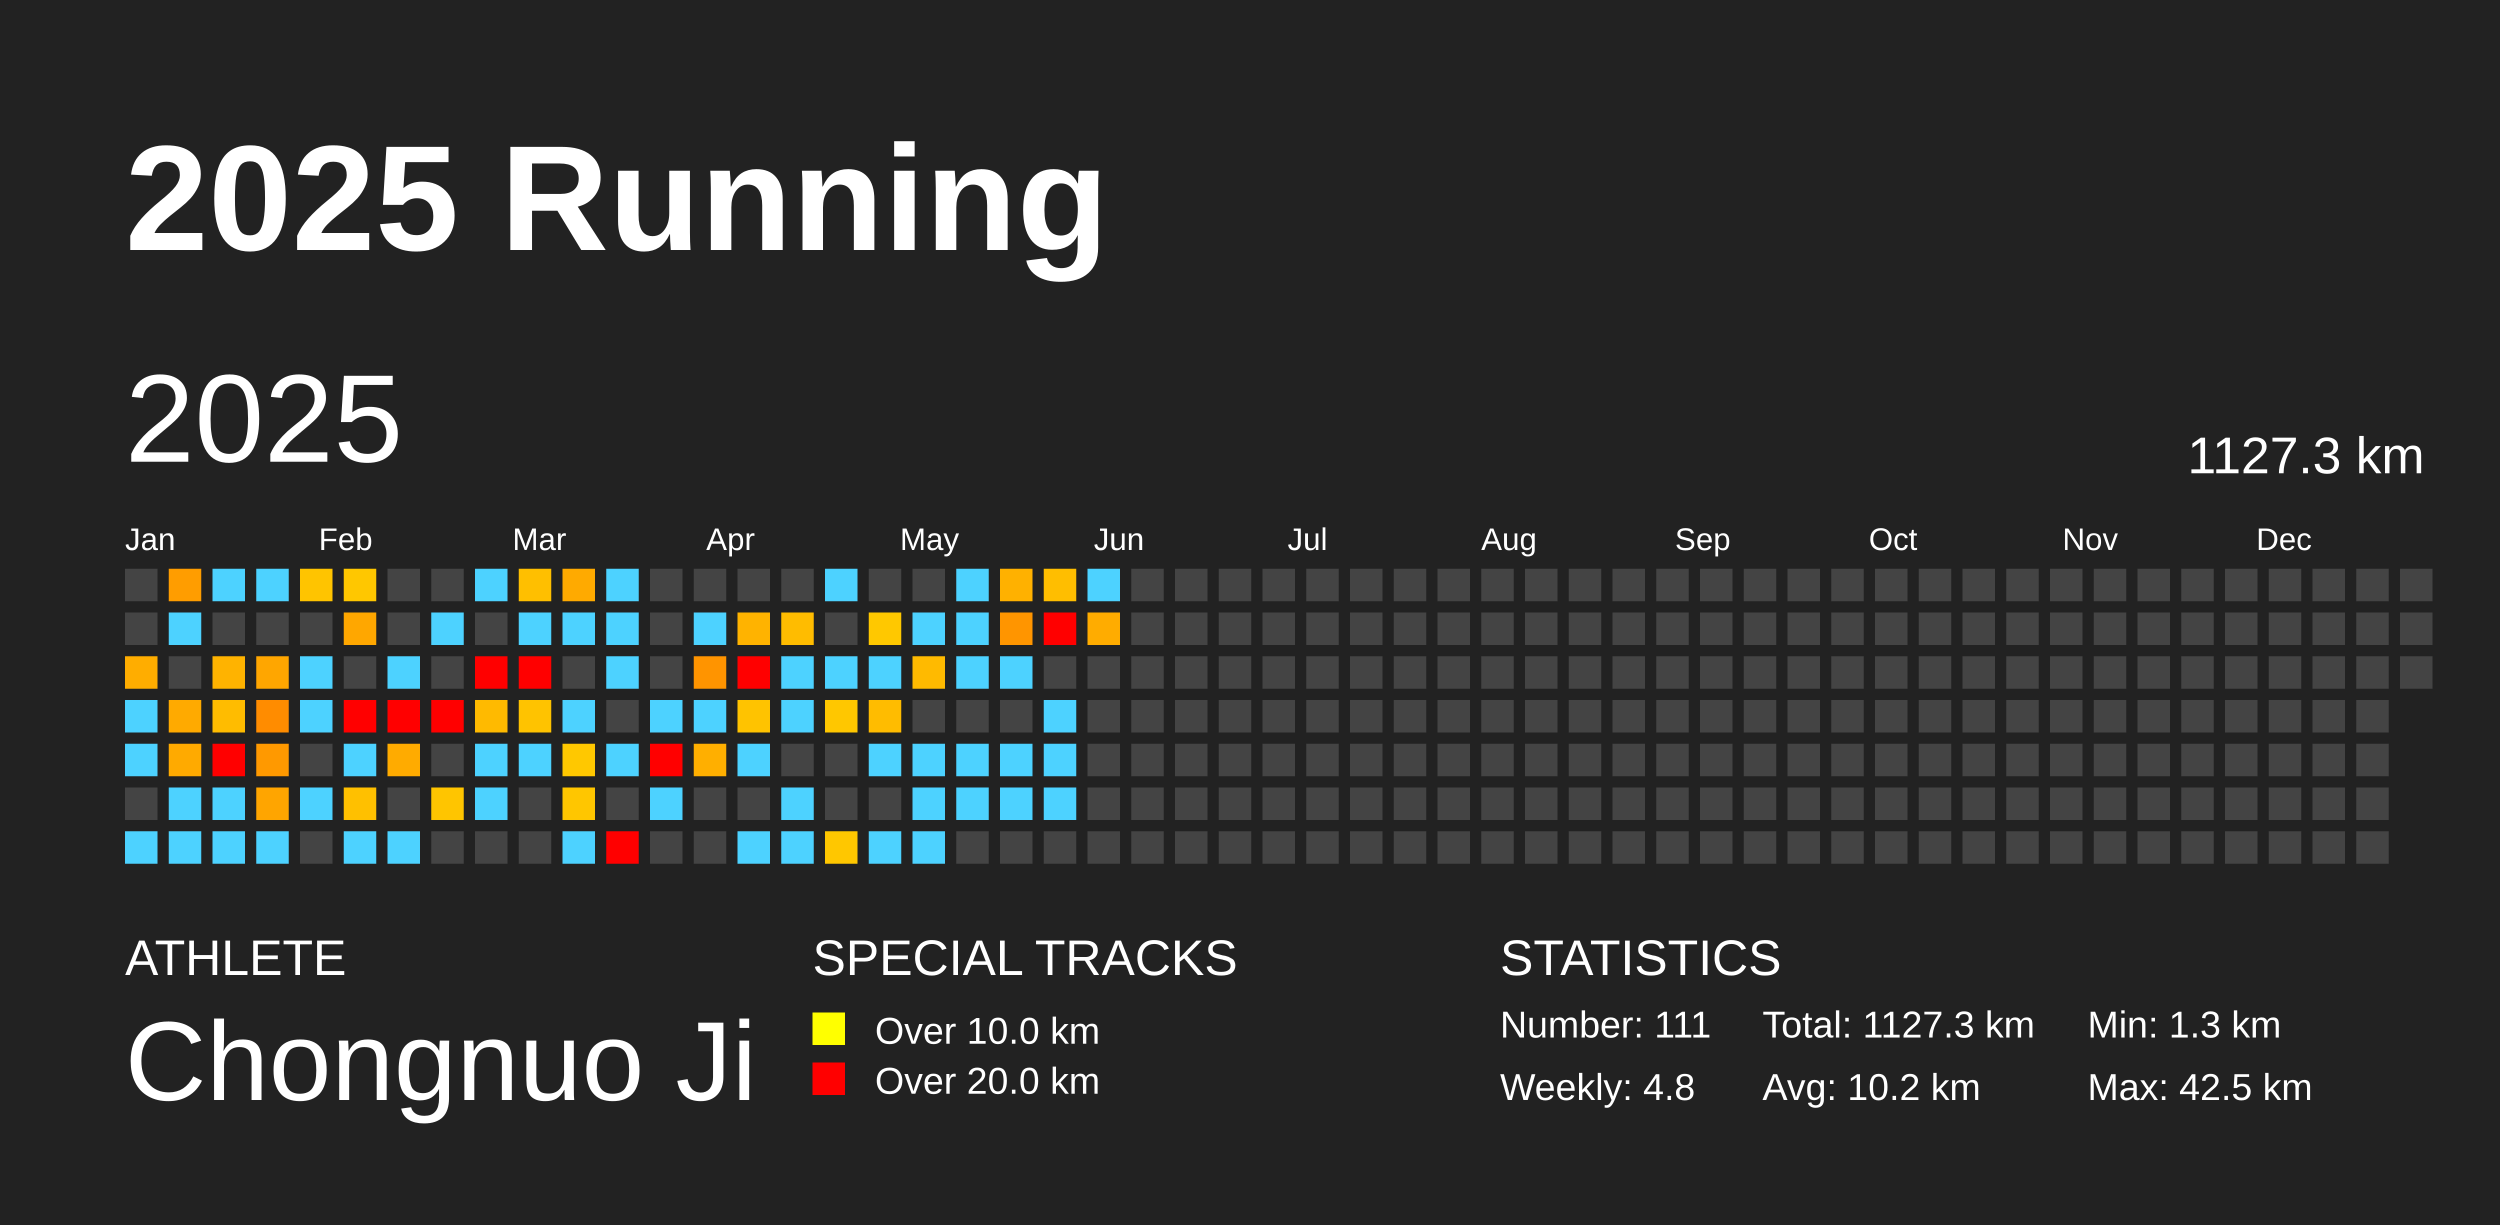
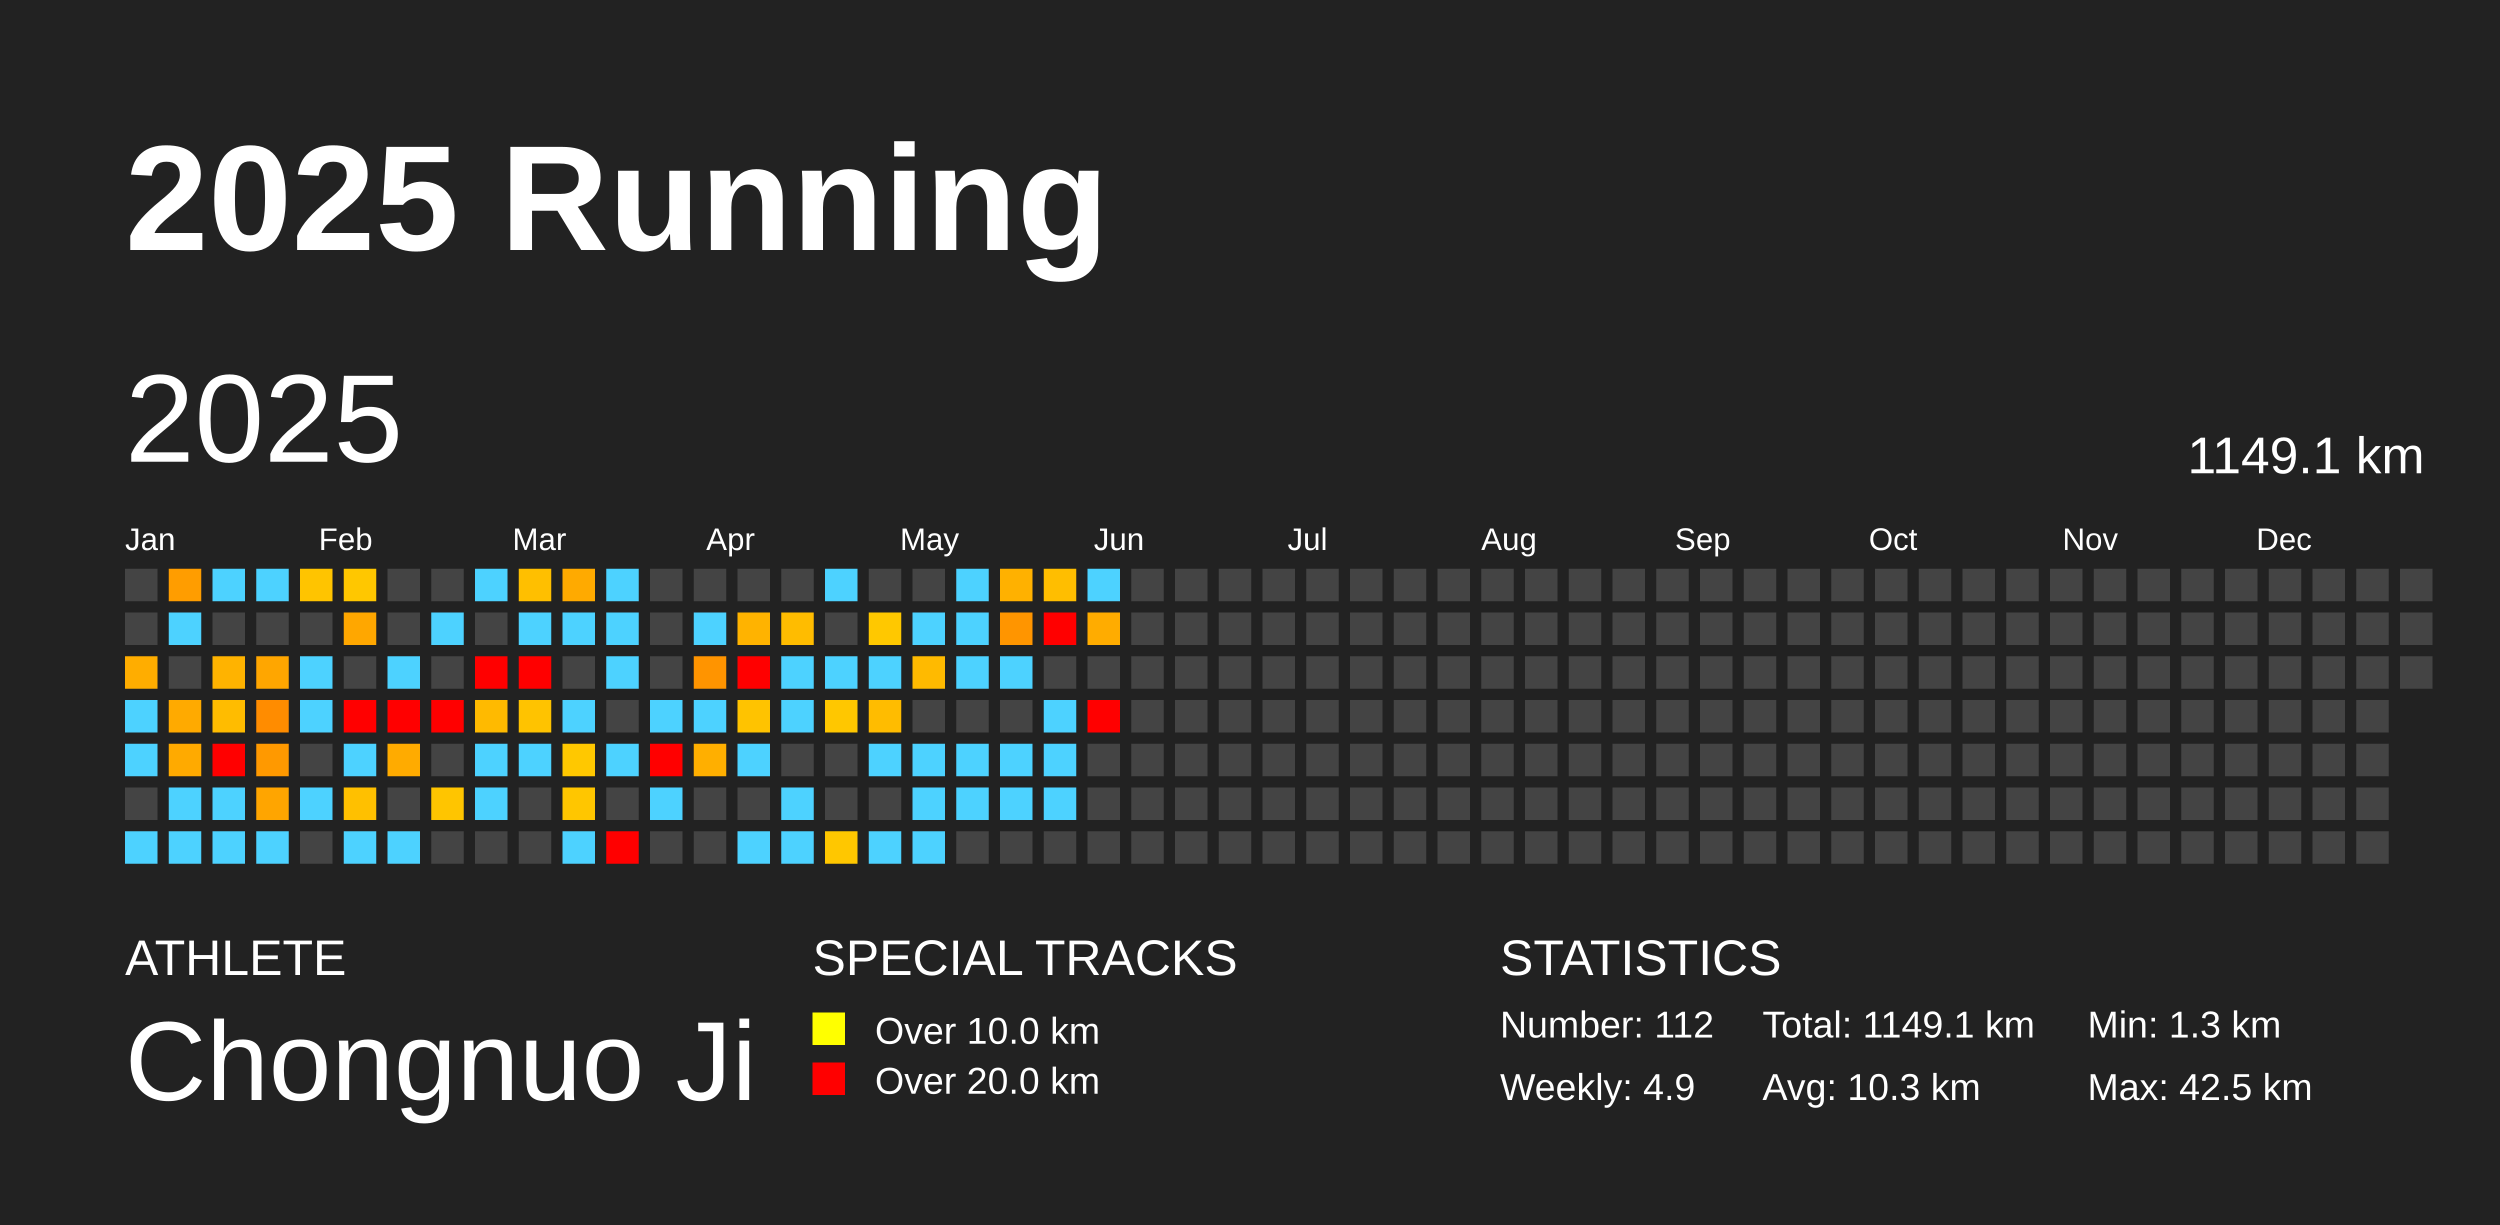
<svg xmlns="http://www.w3.org/2000/svg" baseProfile="full" height="98mm" version="1.1" viewBox="0,0,200,98" width="200mm">
  <defs />
  <rect fill="#222222" height="98" width="200" x="0" y="0" />
  <text fill="#FFFFFF" style="font-size:12px; font-family:Arial; font-weight:bold;" x="10" y="20">2025 Running</text>
  <text fill="#FFFFFF" style="font-size:4px; font-family:Arial" x="10" y="78">ATHLETE</text>
  <text fill="#FFFFFF" style="font-size:9px; font-family:Arial" x="10" y="88">Chongnuo Ji</text>
  <text fill="#FFFFFF" style="font-size:4px; font-family:Arial" x="65" y="78">SPECIAL TRACKS</text>
  <rect fill="yellow" height="2.6" width="2.6" x="65" y="81" />
  <text fill="#FFFFFF" style="font-size:3px; font-family:Arial" x="70" y="83.5">Over 10.0 km</text>
  <rect fill="red" height="2.6" width="2.6" x="65" y="85" />
  <text fill="#FFFFFF" style="font-size:3px; font-family:Arial" x="70" y="87.5">Over 20.0 km</text>
  <text fill="#FFFFFF" style="font-size:4px; font-family:Arial" x="120" y="78">STATISTICS</text>
-   <text fill="#FFFFFF" style="font-size:3px; font-family:Arial" x="120" y="83">Number: 111</text>
-   <text fill="#FFFFFF" style="font-size:3px; font-family:Arial" x="120" y="88">Weekly: 4.8</text>
-   <text fill="#FFFFFF" style="font-size:3px; font-family:Arial" x="141" y="83">Total: 1127.3 km</text>
-   <text fill="#FFFFFF" style="font-size:3px; font-family:Arial" x="141" y="88">Avg: 10.2 km</text>
+   <text fill="#FFFFFF" style="font-size:3px; font-family:Arial" x="120" y="83">Number: 112</text>
+   <text fill="#FFFFFF" style="font-size:3px; font-family:Arial" x="120" y="88">Weekly: 4.9</text>
+   <text fill="#FFFFFF" style="font-size:3px; font-family:Arial" x="141" y="83">Total: 1149.1 km</text>
+   <text fill="#FFFFFF" style="font-size:3px; font-family:Arial" x="141" y="88">Avg: 10.3 km</text>
  <text fill="#FFFFFF" style="font-size:3px; font-family:Arial" x="167" y="83">Min: 1.3 km</text>
  <text fill="#FFFFFF" style="font-size:3px; font-family:Arial" x="167" y="88">Max: 42.5 km</text>
  <text dominant-baseline="hanging" fill="#FFFFFF" style="font-size:10.0px; font-family:Arial;" x="10" y="30">2025</text>
-   <text dominant-baseline="hanging" fill="#FFFFFF" style="font-size:4.125px; font-family:Arial;" x="175" y="35">1127.3 km</text>
+   <text dominant-baseline="hanging" fill="#FFFFFF" style="font-size:4.125px; font-family:Arial;" x="175" y="35">1149.1 km</text>
  <text fill="#FFFFFF" style="font-size:2.5px; font-family:Arial" x="10.0" y="44">Jan</text>
  <text fill="#FFFFFF" style="font-size:2.5px; font-family:Arial" x="25.5" y="44">Feb</text>
  <text fill="#FFFFFF" style="font-size:2.5px; font-family:Arial" x="41.0" y="44">Mar</text>
  <text fill="#FFFFFF" style="font-size:2.5px; font-family:Arial" x="56.5" y="44">Apr</text>
  <text fill="#FFFFFF" style="font-size:2.5px; font-family:Arial" x="72.0" y="44">May</text>
  <text fill="#FFFFFF" style="font-size:2.5px; font-family:Arial" x="87.5" y="44">Jun</text>
  <text fill="#FFFFFF" style="font-size:2.5px; font-family:Arial" x="103.0" y="44">Jul</text>
  <text fill="#FFFFFF" style="font-size:2.5px; font-family:Arial" x="118.5" y="44">Aug</text>
  <text fill="#FFFFFF" style="font-size:2.5px; font-family:Arial" x="134.0" y="44">Sep</text>
  <text fill="#FFFFFF" style="font-size:2.5px; font-family:Arial" x="149.5" y="44">Oct</text>
  <text fill="#FFFFFF" style="font-size:2.5px; font-family:Arial" x="165.0" y="44">Nov</text>
  <text fill="#FFFFFF" style="font-size:2.5px; font-family:Arial" x="180.5" y="44">Dec</text>
  <rect fill="#444444" height="2.6" width="2.6" x="10.0" y="45.5" />
  <rect fill="#444444" height="2.6" width="2.6" x="10.0" y="49.0" />
  <rect fill="#ffad00" height="2.6" width="2.6" x="10.0" y="52.5" />
  <rect fill="#4dd2ff" height="2.6" width="2.6" x="10.0" y="56.0" />
  <rect fill="#4dd2ff" height="2.6" width="2.6" x="10.0" y="59.5" />
  <rect fill="#444444" height="2.6" width="2.6" x="10.0" y="63.0" />
  <rect fill="#4dd2ff" height="2.6" width="2.6" x="10.0" y="66.5" />
  <rect fill="#ff9d00" height="2.6" width="2.6" x="13.5" y="45.5" />
  <rect fill="#4dd2ff" height="2.6" width="2.6" x="13.5" y="49.0" />
  <rect fill="#444444" height="2.6" width="2.6" x="13.5" y="52.5" />
  <rect fill="#ffaa00" height="2.6" width="2.6" x="13.5" y="56.0" />
  <rect fill="#ffaa00" height="2.6" width="2.6" x="13.5" y="59.5" />
  <rect fill="#4dd2ff" height="2.6" width="2.6" x="13.5" y="63.0" />
  <rect fill="#4dd2ff" height="2.6" width="2.6" x="13.5" y="66.5" />
  <rect fill="#4dd2ff" height="2.6" width="2.6" x="17.0" y="45.5" />
  <rect fill="#444444" height="2.6" width="2.6" x="17.0" y="49.0" />
  <rect fill="#ffb300" height="2.6" width="2.6" x="17.0" y="52.5" />
  <rect fill="#ffbc00" height="2.6" width="2.6" x="17.0" y="56.0" />
  <rect fill="red" height="2.6" width="2.6" x="17.0" y="59.5" />
  <rect fill="#4dd2ff" height="2.6" width="2.6" x="17.0" y="63.0" />
  <rect fill="#4dd2ff" height="2.6" width="2.6" x="17.0" y="66.5" />
  <rect fill="#4dd2ff" height="2.6" width="2.6" x="20.5" y="45.5" />
  <rect fill="#444444" height="2.6" width="2.6" x="20.5" y="49.0" />
  <rect fill="#ffa600" height="2.6" width="2.6" x="20.5" y="52.5" />
  <rect fill="#ff8c00" height="2.6" width="2.6" x="20.5" y="56.0" />
  <rect fill="#ff9900" height="2.6" width="2.6" x="20.5" y="59.5" />
  <rect fill="#ffa500" height="2.6" width="2.6" x="20.5" y="63.0" />
  <rect fill="#4dd2ff" height="2.6" width="2.6" x="20.5" y="66.5" />
  <rect fill="#ffc400" height="2.6" width="2.6" x="24.0" y="45.5" />
  <rect fill="#444444" height="2.6" width="2.6" x="24.0" y="49.0" />
  <rect fill="#4dd2ff" height="2.6" width="2.6" x="24.0" y="52.5" />
  <rect fill="#4dd2ff" height="2.6" width="2.6" x="24.0" y="56.0" />
  <rect fill="#444444" height="2.6" width="2.6" x="24.0" y="59.5" />
  <rect fill="#4dd2ff" height="2.6" width="2.6" x="24.0" y="63.0" />
  <rect fill="#444444" height="2.6" width="2.6" x="24.0" y="66.5" />
  <rect fill="#ffc700" height="2.6" width="2.6" x="27.5" y="45.5" />
  <rect fill="#ffa700" height="2.6" width="2.6" x="27.5" y="49.0" />
  <rect fill="#444444" height="2.6" width="2.6" x="27.5" y="52.5" />
  <rect fill="red" height="2.6" width="2.6" x="27.5" y="56.0" />
  <rect fill="#4dd2ff" height="2.6" width="2.6" x="27.5" y="59.5" />
  <rect fill="#ffc000" height="2.6" width="2.6" x="27.5" y="63.0" />
  <rect fill="#4dd2ff" height="2.6" width="2.6" x="27.5" y="66.5" />
  <rect fill="#444444" height="2.6" width="2.6" x="31.0" y="45.5" />
  <rect fill="#444444" height="2.6" width="2.6" x="31.0" y="49.0" />
  <rect fill="#4dd2ff" height="2.6" width="2.6" x="31.0" y="52.5" />
  <rect fill="red" height="2.6" width="2.6" x="31.0" y="56.0" />
  <rect fill="#ffab00" height="2.6" width="2.6" x="31.0" y="59.5" />
  <rect fill="#444444" height="2.6" width="2.6" x="31.0" y="63.0" />
  <rect fill="#4dd2ff" height="2.6" width="2.6" x="31.0" y="66.5" />
  <rect fill="#444444" height="2.6" width="2.6" x="34.5" y="45.5" />
  <rect fill="#4dd2ff" height="2.6" width="2.6" x="34.5" y="49.0" />
  <rect fill="#444444" height="2.6" width="2.6" x="34.5" y="52.5" />
  <rect fill="red" height="2.6" width="2.6" x="34.5" y="56.0" />
  <rect fill="#444444" height="2.6" width="2.6" x="34.5" y="59.5" />
  <rect fill="#ffc500" height="2.6" width="2.6" x="34.5" y="63.0" />
  <rect fill="#444444" height="2.6" width="2.6" x="34.5" y="66.5" />
  <rect fill="#4dd2ff" height="2.6" width="2.6" x="38.0" y="45.5" />
  <rect fill="#444444" height="2.6" width="2.6" x="38.0" y="49.0" />
  <rect fill="red" height="2.6" width="2.6" x="38.0" y="52.5" />
  <rect fill="#ffba00" height="2.6" width="2.6" x="38.0" y="56.0" />
  <rect fill="#4dd2ff" height="2.6" width="2.6" x="38.0" y="59.5" />
  <rect fill="#4dd2ff" height="2.6" width="2.6" x="38.0" y="63.0" />
  <rect fill="#444444" height="2.6" width="2.6" x="38.0" y="66.5" />
  <rect fill="#ffbf00" height="2.6" width="2.6" x="41.5" y="45.5" />
  <rect fill="#4dd2ff" height="2.6" width="2.6" x="41.5" y="49.0" />
  <rect fill="red" height="2.6" width="2.6" x="41.5" y="52.5" />
  <rect fill="#ffc300" height="2.6" width="2.6" x="41.5" y="56.0" />
  <rect fill="#4dd2ff" height="2.6" width="2.6" x="41.5" y="59.5" />
  <rect fill="#444444" height="2.6" width="2.6" x="41.5" y="63.0" />
  <rect fill="#444444" height="2.6" width="2.6" x="41.5" y="66.5" />
  <rect fill="#ffaa00" height="2.6" width="2.6" x="45.0" y="45.5" />
  <rect fill="#4dd2ff" height="2.6" width="2.6" x="45.0" y="49.0" />
  <rect fill="#444444" height="2.6" width="2.6" x="45.0" y="52.5" />
  <rect fill="#4dd2ff" height="2.6" width="2.6" x="45.0" y="56.0" />
  <rect fill="#ffc800" height="2.6" width="2.6" x="45.0" y="59.5" />
  <rect fill="#ffc600" height="2.6" width="2.6" x="45.0" y="63.0" />
  <rect fill="#4dd2ff" height="2.6" width="2.6" x="45.0" y="66.5" />
  <rect fill="#4dd2ff" height="2.6" width="2.6" x="48.5" y="45.5" />
  <rect fill="#4dd2ff" height="2.6" width="2.6" x="48.5" y="49.0" />
  <rect fill="#4dd2ff" height="2.6" width="2.6" x="48.5" y="52.5" />
  <rect fill="#444444" height="2.6" width="2.6" x="48.5" y="56.0" />
  <rect fill="#4dd2ff" height="2.6" width="2.6" x="48.5" y="59.5" />
  <rect fill="#444444" height="2.6" width="2.6" x="48.5" y="63.0" />
  <rect fill="red" height="2.6" width="2.6" x="48.5" y="66.5" />
  <rect fill="#444444" height="2.6" width="2.6" x="52.0" y="45.5" />
  <rect fill="#444444" height="2.6" width="2.6" x="52.0" y="49.0" />
  <rect fill="#444444" height="2.6" width="2.6" x="52.0" y="52.5" />
  <rect fill="#4dd2ff" height="2.6" width="2.6" x="52.0" y="56.0" />
  <rect fill="red" height="2.6" width="2.6" x="52.0" y="59.5" />
  <rect fill="#4dd2ff" height="2.6" width="2.6" x="52.0" y="63.0" />
  <rect fill="#444444" height="2.6" width="2.6" x="52.0" y="66.5" />
  <rect fill="#444444" height="2.6" width="2.6" x="55.5" y="45.5" />
  <rect fill="#4dd2ff" height="2.6" width="2.6" x="55.5" y="49.0" />
  <rect fill="#ff9400" height="2.6" width="2.6" x="55.5" y="52.5" />
  <rect fill="#4dd2ff" height="2.6" width="2.6" x="55.5" y="56.0" />
  <rect fill="#ffaf00" height="2.6" width="2.6" x="55.5" y="59.5" />
  <rect fill="#444444" height="2.6" width="2.6" x="55.5" y="63.0" />
  <rect fill="#444444" height="2.6" width="2.6" x="55.5" y="66.5" />
  <rect fill="#444444" height="2.6" width="2.6" x="59.0" y="45.5" />
  <rect fill="#ffb300" height="2.6" width="2.6" x="59.0" y="49.0" />
  <rect fill="red" height="2.6" width="2.6" x="59.0" y="52.5" />
  <rect fill="#ffc300" height="2.6" width="2.6" x="59.0" y="56.0" />
  <rect fill="#4dd2ff" height="2.6" width="2.6" x="59.0" y="59.5" />
  <rect fill="#444444" height="2.6" width="2.6" x="59.0" y="63.0" />
  <rect fill="#4dd2ff" height="2.6" width="2.6" x="59.0" y="66.5" />
  <rect fill="#444444" height="2.6" width="2.6" x="62.5" y="45.5" />
  <rect fill="#ffbc00" height="2.6" width="2.6" x="62.5" y="49.0" />
  <rect fill="#4dd2ff" height="2.6" width="2.6" x="62.5" y="52.5" />
  <rect fill="#4dd2ff" height="2.6" width="2.6" x="62.5" y="56.0" />
  <rect fill="#444444" height="2.6" width="2.6" x="62.5" y="59.5" />
  <rect fill="#4dd2ff" height="2.6" width="2.6" x="62.5" y="63.0" />
  <rect fill="#4dd2ff" height="2.6" width="2.6" x="62.5" y="66.5" />
  <rect fill="#4dd2ff" height="2.6" width="2.6" x="66.0" y="45.5" />
  <rect fill="#444444" height="2.6" width="2.6" x="66.0" y="49.0" />
  <rect fill="#4dd2ff" height="2.6" width="2.6" x="66.0" y="52.5" />
  <rect fill="#ffc700" height="2.6" width="2.6" x="66.0" y="56.0" />
  <rect fill="#444444" height="2.6" width="2.6" x="66.0" y="59.5" />
  <rect fill="#444444" height="2.6" width="2.6" x="66.0" y="63.0" />
  <rect fill="#ffc700" height="2.6" width="2.6" x="66.0" y="66.5" />
  <rect fill="#444444" height="2.6" width="2.6" x="69.5" y="45.5" />
  <rect fill="#ffc800" height="2.6" width="2.6" x="69.5" y="49.0" />
  <rect fill="#4dd2ff" height="2.6" width="2.6" x="69.5" y="52.5" />
  <rect fill="#ffbc00" height="2.6" width="2.6" x="69.5" y="56.0" />
  <rect fill="#4dd2ff" height="2.6" width="2.6" x="69.5" y="59.5" />
  <rect fill="#444444" height="2.6" width="2.6" x="69.5" y="63.0" />
  <rect fill="#4dd2ff" height="2.6" width="2.6" x="69.5" y="66.5" />
  <rect fill="#444444" height="2.6" width="2.6" x="73.0" y="45.5" />
  <rect fill="#4dd2ff" height="2.6" width="2.6" x="73.0" y="49.0" />
  <rect fill="#ffba00" height="2.6" width="2.6" x="73.0" y="52.5" />
  <rect fill="#444444" height="2.6" width="2.6" x="73.0" y="56.0" />
  <rect fill="#4dd2ff" height="2.6" width="2.6" x="73.0" y="59.5" />
  <rect fill="#4dd2ff" height="2.6" width="2.6" x="73.0" y="63.0" />
  <rect fill="#4dd2ff" height="2.6" width="2.6" x="73.0" y="66.5" />
  <rect fill="#4dd2ff" height="2.6" width="2.6" x="76.5" y="45.5" />
  <rect fill="#4dd2ff" height="2.6" width="2.6" x="76.5" y="49.0" />
  <rect fill="#4dd2ff" height="2.6" width="2.6" x="76.5" y="52.5" />
  <rect fill="#444444" height="2.6" width="2.6" x="76.5" y="56.0" />
  <rect fill="#4dd2ff" height="2.6" width="2.6" x="76.5" y="59.5" />
  <rect fill="#4dd2ff" height="2.6" width="2.6" x="76.5" y="63.0" />
  <rect fill="#444444" height="2.6" width="2.6" x="76.5" y="66.5" />
  <rect fill="#ffb100" height="2.6" width="2.6" x="80.0" y="45.5" />
  <rect fill="#ff9500" height="2.6" width="2.6" x="80.0" y="49.0" />
  <rect fill="#4dd2ff" height="2.6" width="2.6" x="80.0" y="52.5" />
  <rect fill="#444444" height="2.6" width="2.6" x="80.0" y="56.0" />
  <rect fill="#4dd2ff" height="2.6" width="2.6" x="80.0" y="59.5" />
  <rect fill="#4dd2ff" height="2.6" width="2.6" x="80.0" y="63.0" />
  <rect fill="#444444" height="2.6" width="2.6" x="80.0" y="66.5" />
  <rect fill="#ffbe00" height="2.6" width="2.6" x="83.5" y="45.5" />
  <rect fill="red" height="2.6" width="2.6" x="83.5" y="49.0" />
  <rect fill="#444444" height="2.6" width="2.6" x="83.5" y="52.5" />
  <rect fill="#4dd2ff" height="2.6" width="2.6" x="83.5" y="56.0" />
  <rect fill="#4dd2ff" height="2.6" width="2.6" x="83.5" y="59.5" />
  <rect fill="#4dd2ff" height="2.6" width="2.6" x="83.5" y="63.0" />
  <rect fill="#444444" height="2.6" width="2.6" x="83.5" y="66.5" />
  <rect fill="#4dd2ff" height="2.6" width="2.6" x="87.0" y="45.5" />
  <rect fill="#ffac00" height="2.6" width="2.6" x="87.0" y="49.0" />
  <rect fill="#444444" height="2.6" width="2.6" x="87.0" y="52.5" />
-   <rect fill="#444444" height="2.6" width="2.6" x="87.0" y="56.0" />
+   <rect fill="red" height="2.6" width="2.6" x="87.0" y="56.0" />
  <rect fill="#444444" height="2.6" width="2.6" x="87.0" y="59.5" />
  <rect fill="#444444" height="2.6" width="2.6" x="87.0" y="63.0" />
  <rect fill="#444444" height="2.6" width="2.6" x="87.0" y="66.5" />
  <rect fill="#444444" height="2.6" width="2.6" x="90.5" y="45.5" />
  <rect fill="#444444" height="2.6" width="2.6" x="90.5" y="49.0" />
  <rect fill="#444444" height="2.6" width="2.6" x="90.5" y="52.5" />
  <rect fill="#444444" height="2.6" width="2.6" x="90.5" y="56.0" />
  <rect fill="#444444" height="2.6" width="2.6" x="90.5" y="59.5" />
  <rect fill="#444444" height="2.6" width="2.6" x="90.5" y="63.0" />
  <rect fill="#444444" height="2.6" width="2.6" x="90.5" y="66.5" />
  <rect fill="#444444" height="2.6" width="2.6" x="94.0" y="45.5" />
  <rect fill="#444444" height="2.6" width="2.6" x="94.0" y="49.0" />
  <rect fill="#444444" height="2.6" width="2.6" x="94.0" y="52.5" />
  <rect fill="#444444" height="2.6" width="2.6" x="94.0" y="56.0" />
  <rect fill="#444444" height="2.6" width="2.6" x="94.0" y="59.5" />
  <rect fill="#444444" height="2.6" width="2.6" x="94.0" y="63.0" />
  <rect fill="#444444" height="2.6" width="2.6" x="94.0" y="66.5" />
  <rect fill="#444444" height="2.6" width="2.6" x="97.5" y="45.5" />
  <rect fill="#444444" height="2.6" width="2.6" x="97.5" y="49.0" />
  <rect fill="#444444" height="2.6" width="2.6" x="97.5" y="52.5" />
  <rect fill="#444444" height="2.6" width="2.6" x="97.5" y="56.0" />
  <rect fill="#444444" height="2.6" width="2.6" x="97.5" y="59.5" />
  <rect fill="#444444" height="2.6" width="2.6" x="97.5" y="63.0" />
  <rect fill="#444444" height="2.6" width="2.6" x="97.5" y="66.5" />
  <rect fill="#444444" height="2.6" width="2.6" x="101.0" y="45.5" />
  <rect fill="#444444" height="2.6" width="2.6" x="101.0" y="49.0" />
  <rect fill="#444444" height="2.6" width="2.6" x="101.0" y="52.5" />
  <rect fill="#444444" height="2.6" width="2.6" x="101.0" y="56.0" />
  <rect fill="#444444" height="2.6" width="2.6" x="101.0" y="59.5" />
  <rect fill="#444444" height="2.6" width="2.6" x="101.0" y="63.0" />
  <rect fill="#444444" height="2.6" width="2.6" x="101.0" y="66.5" />
  <rect fill="#444444" height="2.6" width="2.6" x="104.5" y="45.5" />
  <rect fill="#444444" height="2.6" width="2.6" x="104.5" y="49.0" />
  <rect fill="#444444" height="2.6" width="2.6" x="104.5" y="52.5" />
  <rect fill="#444444" height="2.6" width="2.6" x="104.5" y="56.0" />
  <rect fill="#444444" height="2.6" width="2.6" x="104.5" y="59.5" />
  <rect fill="#444444" height="2.6" width="2.6" x="104.5" y="63.0" />
  <rect fill="#444444" height="2.6" width="2.6" x="104.5" y="66.5" />
  <rect fill="#444444" height="2.6" width="2.6" x="108.0" y="45.5" />
  <rect fill="#444444" height="2.6" width="2.6" x="108.0" y="49.0" />
  <rect fill="#444444" height="2.6" width="2.6" x="108.0" y="52.5" />
  <rect fill="#444444" height="2.6" width="2.6" x="108.0" y="56.0" />
  <rect fill="#444444" height="2.6" width="2.6" x="108.0" y="59.5" />
  <rect fill="#444444" height="2.6" width="2.6" x="108.0" y="63.0" />
  <rect fill="#444444" height="2.6" width="2.6" x="108.0" y="66.5" />
  <rect fill="#444444" height="2.6" width="2.6" x="111.5" y="45.5" />
  <rect fill="#444444" height="2.6" width="2.6" x="111.5" y="49.0" />
  <rect fill="#444444" height="2.6" width="2.6" x="111.5" y="52.5" />
  <rect fill="#444444" height="2.6" width="2.6" x="111.5" y="56.0" />
  <rect fill="#444444" height="2.6" width="2.6" x="111.5" y="59.5" />
  <rect fill="#444444" height="2.6" width="2.6" x="111.5" y="63.0" />
  <rect fill="#444444" height="2.6" width="2.6" x="111.5" y="66.5" />
  <rect fill="#444444" height="2.6" width="2.6" x="115.0" y="45.5" />
  <rect fill="#444444" height="2.6" width="2.6" x="115.0" y="49.0" />
  <rect fill="#444444" height="2.6" width="2.6" x="115.0" y="52.5" />
  <rect fill="#444444" height="2.6" width="2.6" x="115.0" y="56.0" />
  <rect fill="#444444" height="2.6" width="2.6" x="115.0" y="59.5" />
  <rect fill="#444444" height="2.6" width="2.6" x="115.0" y="63.0" />
  <rect fill="#444444" height="2.6" width="2.6" x="115.0" y="66.5" />
  <rect fill="#444444" height="2.6" width="2.6" x="118.5" y="45.5" />
  <rect fill="#444444" height="2.6" width="2.6" x="118.5" y="49.0" />
  <rect fill="#444444" height="2.6" width="2.6" x="118.5" y="52.5" />
  <rect fill="#444444" height="2.6" width="2.6" x="118.5" y="56.0" />
  <rect fill="#444444" height="2.6" width="2.6" x="118.5" y="59.5" />
  <rect fill="#444444" height="2.6" width="2.6" x="118.5" y="63.0" />
  <rect fill="#444444" height="2.6" width="2.6" x="118.5" y="66.5" />
  <rect fill="#444444" height="2.6" width="2.6" x="122.0" y="45.5" />
  <rect fill="#444444" height="2.6" width="2.6" x="122.0" y="49.0" />
  <rect fill="#444444" height="2.6" width="2.6" x="122.0" y="52.5" />
  <rect fill="#444444" height="2.6" width="2.6" x="122.0" y="56.0" />
  <rect fill="#444444" height="2.6" width="2.6" x="122.0" y="59.5" />
  <rect fill="#444444" height="2.6" width="2.6" x="122.0" y="63.0" />
  <rect fill="#444444" height="2.6" width="2.6" x="122.0" y="66.5" />
  <rect fill="#444444" height="2.6" width="2.6" x="125.5" y="45.5" />
  <rect fill="#444444" height="2.6" width="2.6" x="125.5" y="49.0" />
  <rect fill="#444444" height="2.6" width="2.6" x="125.5" y="52.5" />
  <rect fill="#444444" height="2.6" width="2.6" x="125.5" y="56.0" />
  <rect fill="#444444" height="2.6" width="2.6" x="125.5" y="59.5" />
  <rect fill="#444444" height="2.6" width="2.6" x="125.5" y="63.0" />
  <rect fill="#444444" height="2.6" width="2.6" x="125.5" y="66.5" />
  <rect fill="#444444" height="2.6" width="2.6" x="129.0" y="45.5" />
  <rect fill="#444444" height="2.6" width="2.6" x="129.0" y="49.0" />
  <rect fill="#444444" height="2.6" width="2.6" x="129.0" y="52.5" />
  <rect fill="#444444" height="2.6" width="2.6" x="129.0" y="56.0" />
  <rect fill="#444444" height="2.6" width="2.6" x="129.0" y="59.5" />
  <rect fill="#444444" height="2.6" width="2.6" x="129.0" y="63.0" />
  <rect fill="#444444" height="2.6" width="2.6" x="129.0" y="66.5" />
  <rect fill="#444444" height="2.6" width="2.6" x="132.5" y="45.5" />
  <rect fill="#444444" height="2.6" width="2.6" x="132.5" y="49.0" />
  <rect fill="#444444" height="2.6" width="2.6" x="132.5" y="52.5" />
  <rect fill="#444444" height="2.6" width="2.6" x="132.5" y="56.0" />
  <rect fill="#444444" height="2.6" width="2.6" x="132.5" y="59.5" />
  <rect fill="#444444" height="2.6" width="2.6" x="132.5" y="63.0" />
  <rect fill="#444444" height="2.6" width="2.6" x="132.5" y="66.5" />
  <rect fill="#444444" height="2.6" width="2.6" x="136.0" y="45.5" />
  <rect fill="#444444" height="2.6" width="2.6" x="136.0" y="49.0" />
  <rect fill="#444444" height="2.6" width="2.6" x="136.0" y="52.5" />
  <rect fill="#444444" height="2.6" width="2.6" x="136.0" y="56.0" />
  <rect fill="#444444" height="2.6" width="2.6" x="136.0" y="59.5" />
  <rect fill="#444444" height="2.6" width="2.6" x="136.0" y="63.0" />
  <rect fill="#444444" height="2.6" width="2.6" x="136.0" y="66.5" />
  <rect fill="#444444" height="2.6" width="2.6" x="139.5" y="45.5" />
  <rect fill="#444444" height="2.6" width="2.6" x="139.5" y="49.0" />
  <rect fill="#444444" height="2.6" width="2.6" x="139.5" y="52.5" />
  <rect fill="#444444" height="2.6" width="2.6" x="139.5" y="56.0" />
  <rect fill="#444444" height="2.6" width="2.6" x="139.5" y="59.5" />
  <rect fill="#444444" height="2.6" width="2.6" x="139.5" y="63.0" />
  <rect fill="#444444" height="2.6" width="2.6" x="139.5" y="66.5" />
  <rect fill="#444444" height="2.6" width="2.6" x="143.0" y="45.5" />
  <rect fill="#444444" height="2.6" width="2.6" x="143.0" y="49.0" />
  <rect fill="#444444" height="2.6" width="2.6" x="143.0" y="52.5" />
  <rect fill="#444444" height="2.6" width="2.6" x="143.0" y="56.0" />
  <rect fill="#444444" height="2.6" width="2.6" x="143.0" y="59.5" />
  <rect fill="#444444" height="2.6" width="2.6" x="143.0" y="63.0" />
  <rect fill="#444444" height="2.6" width="2.6" x="143.0" y="66.5" />
  <rect fill="#444444" height="2.6" width="2.6" x="146.5" y="45.5" />
  <rect fill="#444444" height="2.6" width="2.6" x="146.5" y="49.0" />
  <rect fill="#444444" height="2.6" width="2.6" x="146.5" y="52.5" />
  <rect fill="#444444" height="2.6" width="2.6" x="146.5" y="56.0" />
  <rect fill="#444444" height="2.6" width="2.6" x="146.5" y="59.5" />
  <rect fill="#444444" height="2.6" width="2.6" x="146.5" y="63.0" />
  <rect fill="#444444" height="2.6" width="2.6" x="146.5" y="66.5" />
  <rect fill="#444444" height="2.6" width="2.6" x="150.0" y="45.5" />
  <rect fill="#444444" height="2.6" width="2.6" x="150.0" y="49.0" />
  <rect fill="#444444" height="2.6" width="2.6" x="150.0" y="52.5" />
  <rect fill="#444444" height="2.6" width="2.6" x="150.0" y="56.0" />
  <rect fill="#444444" height="2.6" width="2.6" x="150.0" y="59.5" />
  <rect fill="#444444" height="2.6" width="2.6" x="150.0" y="63.0" />
  <rect fill="#444444" height="2.6" width="2.6" x="150.0" y="66.5" />
  <rect fill="#444444" height="2.6" width="2.6" x="153.5" y="45.5" />
  <rect fill="#444444" height="2.6" width="2.6" x="153.5" y="49.0" />
  <rect fill="#444444" height="2.6" width="2.6" x="153.5" y="52.5" />
  <rect fill="#444444" height="2.6" width="2.6" x="153.5" y="56.0" />
  <rect fill="#444444" height="2.6" width="2.6" x="153.5" y="59.5" />
  <rect fill="#444444" height="2.6" width="2.6" x="153.5" y="63.0" />
  <rect fill="#444444" height="2.6" width="2.6" x="153.5" y="66.5" />
  <rect fill="#444444" height="2.6" width="2.6" x="157.0" y="45.5" />
  <rect fill="#444444" height="2.6" width="2.6" x="157.0" y="49.0" />
  <rect fill="#444444" height="2.6" width="2.6" x="157.0" y="52.5" />
  <rect fill="#444444" height="2.6" width="2.6" x="157.0" y="56.0" />
  <rect fill="#444444" height="2.6" width="2.6" x="157.0" y="59.5" />
  <rect fill="#444444" height="2.6" width="2.6" x="157.0" y="63.0" />
  <rect fill="#444444" height="2.6" width="2.6" x="157.0" y="66.5" />
  <rect fill="#444444" height="2.6" width="2.6" x="160.5" y="45.5" />
  <rect fill="#444444" height="2.6" width="2.6" x="160.5" y="49.0" />
  <rect fill="#444444" height="2.6" width="2.6" x="160.5" y="52.5" />
  <rect fill="#444444" height="2.6" width="2.6" x="160.5" y="56.0" />
  <rect fill="#444444" height="2.6" width="2.6" x="160.5" y="59.5" />
  <rect fill="#444444" height="2.6" width="2.6" x="160.5" y="63.0" />
  <rect fill="#444444" height="2.6" width="2.6" x="160.5" y="66.5" />
  <rect fill="#444444" height="2.6" width="2.6" x="164.0" y="45.5" />
  <rect fill="#444444" height="2.6" width="2.6" x="164.0" y="49.0" />
  <rect fill="#444444" height="2.6" width="2.6" x="164.0" y="52.5" />
  <rect fill="#444444" height="2.6" width="2.6" x="164.0" y="56.0" />
  <rect fill="#444444" height="2.6" width="2.6" x="164.0" y="59.5" />
  <rect fill="#444444" height="2.6" width="2.6" x="164.0" y="63.0" />
  <rect fill="#444444" height="2.6" width="2.6" x="164.0" y="66.5" />
  <rect fill="#444444" height="2.6" width="2.6" x="167.5" y="45.5" />
  <rect fill="#444444" height="2.6" width="2.6" x="167.5" y="49.0" />
  <rect fill="#444444" height="2.6" width="2.6" x="167.5" y="52.5" />
  <rect fill="#444444" height="2.6" width="2.6" x="167.5" y="56.0" />
  <rect fill="#444444" height="2.6" width="2.6" x="167.5" y="59.5" />
  <rect fill="#444444" height="2.6" width="2.6" x="167.5" y="63.0" />
  <rect fill="#444444" height="2.6" width="2.6" x="167.5" y="66.5" />
  <rect fill="#444444" height="2.6" width="2.6" x="171.0" y="45.5" />
  <rect fill="#444444" height="2.6" width="2.6" x="171.0" y="49.0" />
  <rect fill="#444444" height="2.6" width="2.6" x="171.0" y="52.5" />
  <rect fill="#444444" height="2.6" width="2.6" x="171.0" y="56.0" />
  <rect fill="#444444" height="2.6" width="2.6" x="171.0" y="59.5" />
  <rect fill="#444444" height="2.6" width="2.6" x="171.0" y="63.0" />
  <rect fill="#444444" height="2.6" width="2.6" x="171.0" y="66.5" />
  <rect fill="#444444" height="2.6" width="2.6" x="174.5" y="45.5" />
  <rect fill="#444444" height="2.6" width="2.6" x="174.5" y="49.0" />
  <rect fill="#444444" height="2.6" width="2.6" x="174.5" y="52.5" />
  <rect fill="#444444" height="2.6" width="2.6" x="174.5" y="56.0" />
  <rect fill="#444444" height="2.6" width="2.6" x="174.5" y="59.5" />
  <rect fill="#444444" height="2.6" width="2.6" x="174.5" y="63.0" />
  <rect fill="#444444" height="2.6" width="2.6" x="174.5" y="66.5" />
  <rect fill="#444444" height="2.6" width="2.6" x="178.0" y="45.5" />
  <rect fill="#444444" height="2.6" width="2.6" x="178.0" y="49.0" />
  <rect fill="#444444" height="2.6" width="2.6" x="178.0" y="52.5" />
  <rect fill="#444444" height="2.6" width="2.6" x="178.0" y="56.0" />
  <rect fill="#444444" height="2.6" width="2.6" x="178.0" y="59.5" />
  <rect fill="#444444" height="2.6" width="2.6" x="178.0" y="63.0" />
  <rect fill="#444444" height="2.6" width="2.6" x="178.0" y="66.5" />
  <rect fill="#444444" height="2.6" width="2.6" x="181.5" y="45.5" />
  <rect fill="#444444" height="2.6" width="2.6" x="181.5" y="49.0" />
  <rect fill="#444444" height="2.6" width="2.6" x="181.5" y="52.5" />
  <rect fill="#444444" height="2.6" width="2.6" x="181.5" y="56.0" />
  <rect fill="#444444" height="2.6" width="2.6" x="181.5" y="59.5" />
  <rect fill="#444444" height="2.6" width="2.6" x="181.5" y="63.0" />
  <rect fill="#444444" height="2.6" width="2.6" x="181.5" y="66.5" />
  <rect fill="#444444" height="2.6" width="2.6" x="185.0" y="45.5" />
  <rect fill="#444444" height="2.6" width="2.6" x="185.0" y="49.0" />
  <rect fill="#444444" height="2.6" width="2.6" x="185.0" y="52.5" />
  <rect fill="#444444" height="2.6" width="2.6" x="185.0" y="56.0" />
  <rect fill="#444444" height="2.6" width="2.6" x="185.0" y="59.5" />
  <rect fill="#444444" height="2.6" width="2.6" x="185.0" y="63.0" />
  <rect fill="#444444" height="2.6" width="2.6" x="185.0" y="66.5" />
  <rect fill="#444444" height="2.6" width="2.6" x="188.5" y="45.5" />
  <rect fill="#444444" height="2.6" width="2.6" x="188.5" y="49.0" />
  <rect fill="#444444" height="2.6" width="2.6" x="188.5" y="52.5" />
  <rect fill="#444444" height="2.6" width="2.6" x="188.5" y="56.0" />
  <rect fill="#444444" height="2.6" width="2.6" x="188.5" y="59.5" />
  <rect fill="#444444" height="2.6" width="2.6" x="188.5" y="63.0" />
  <rect fill="#444444" height="2.6" width="2.6" x="188.5" y="66.5" />
  <rect fill="#444444" height="2.6" width="2.6" x="192.0" y="45.5" />
  <rect fill="#444444" height="2.6" width="2.6" x="192.0" y="49.0" />
  <rect fill="#444444" height="2.6" width="2.6" x="192.0" y="52.5" />
</svg>
